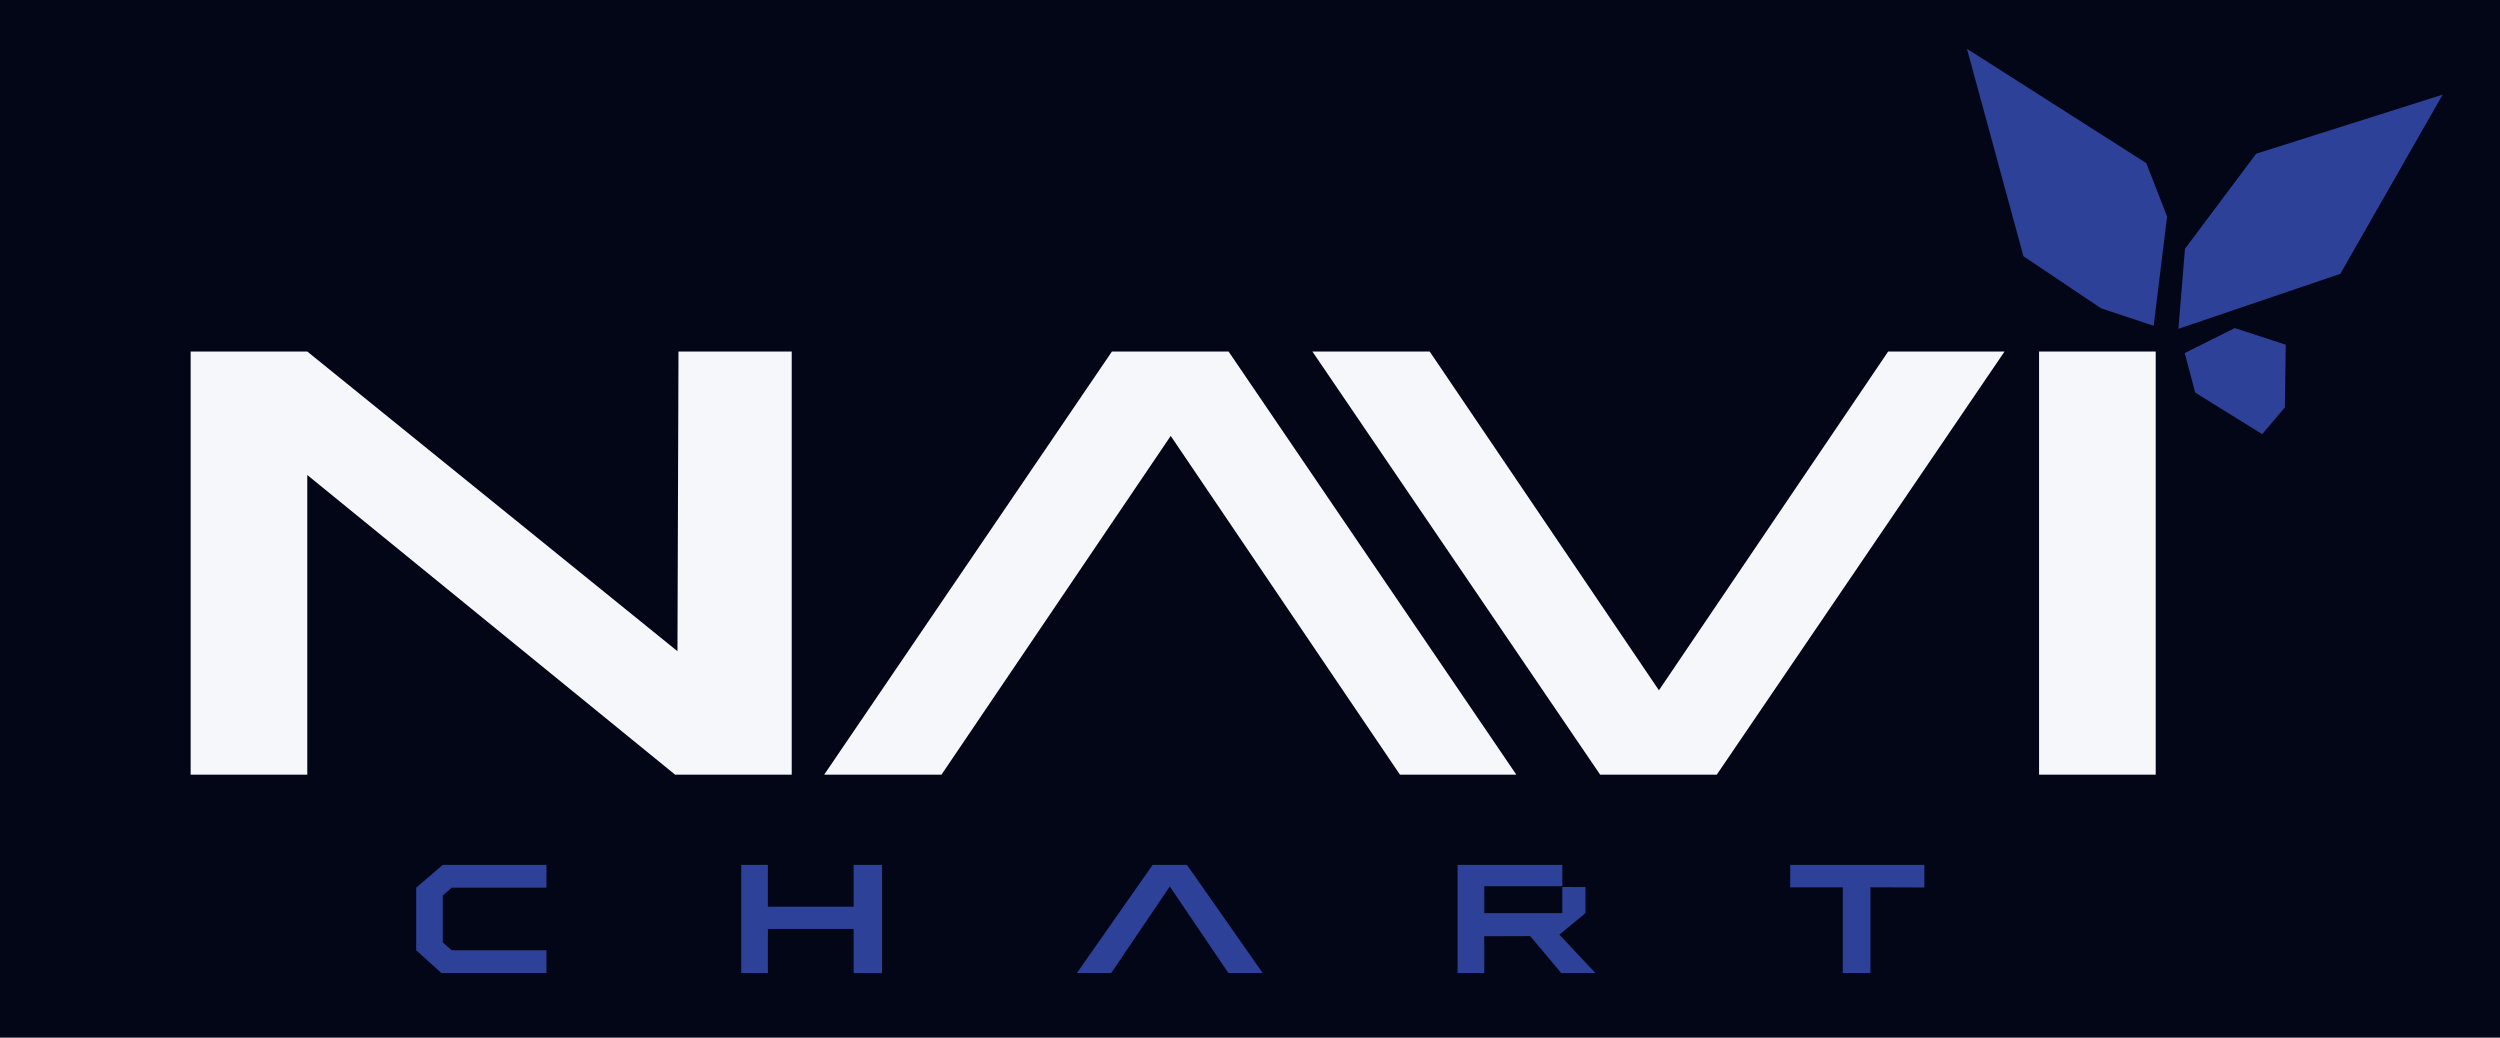
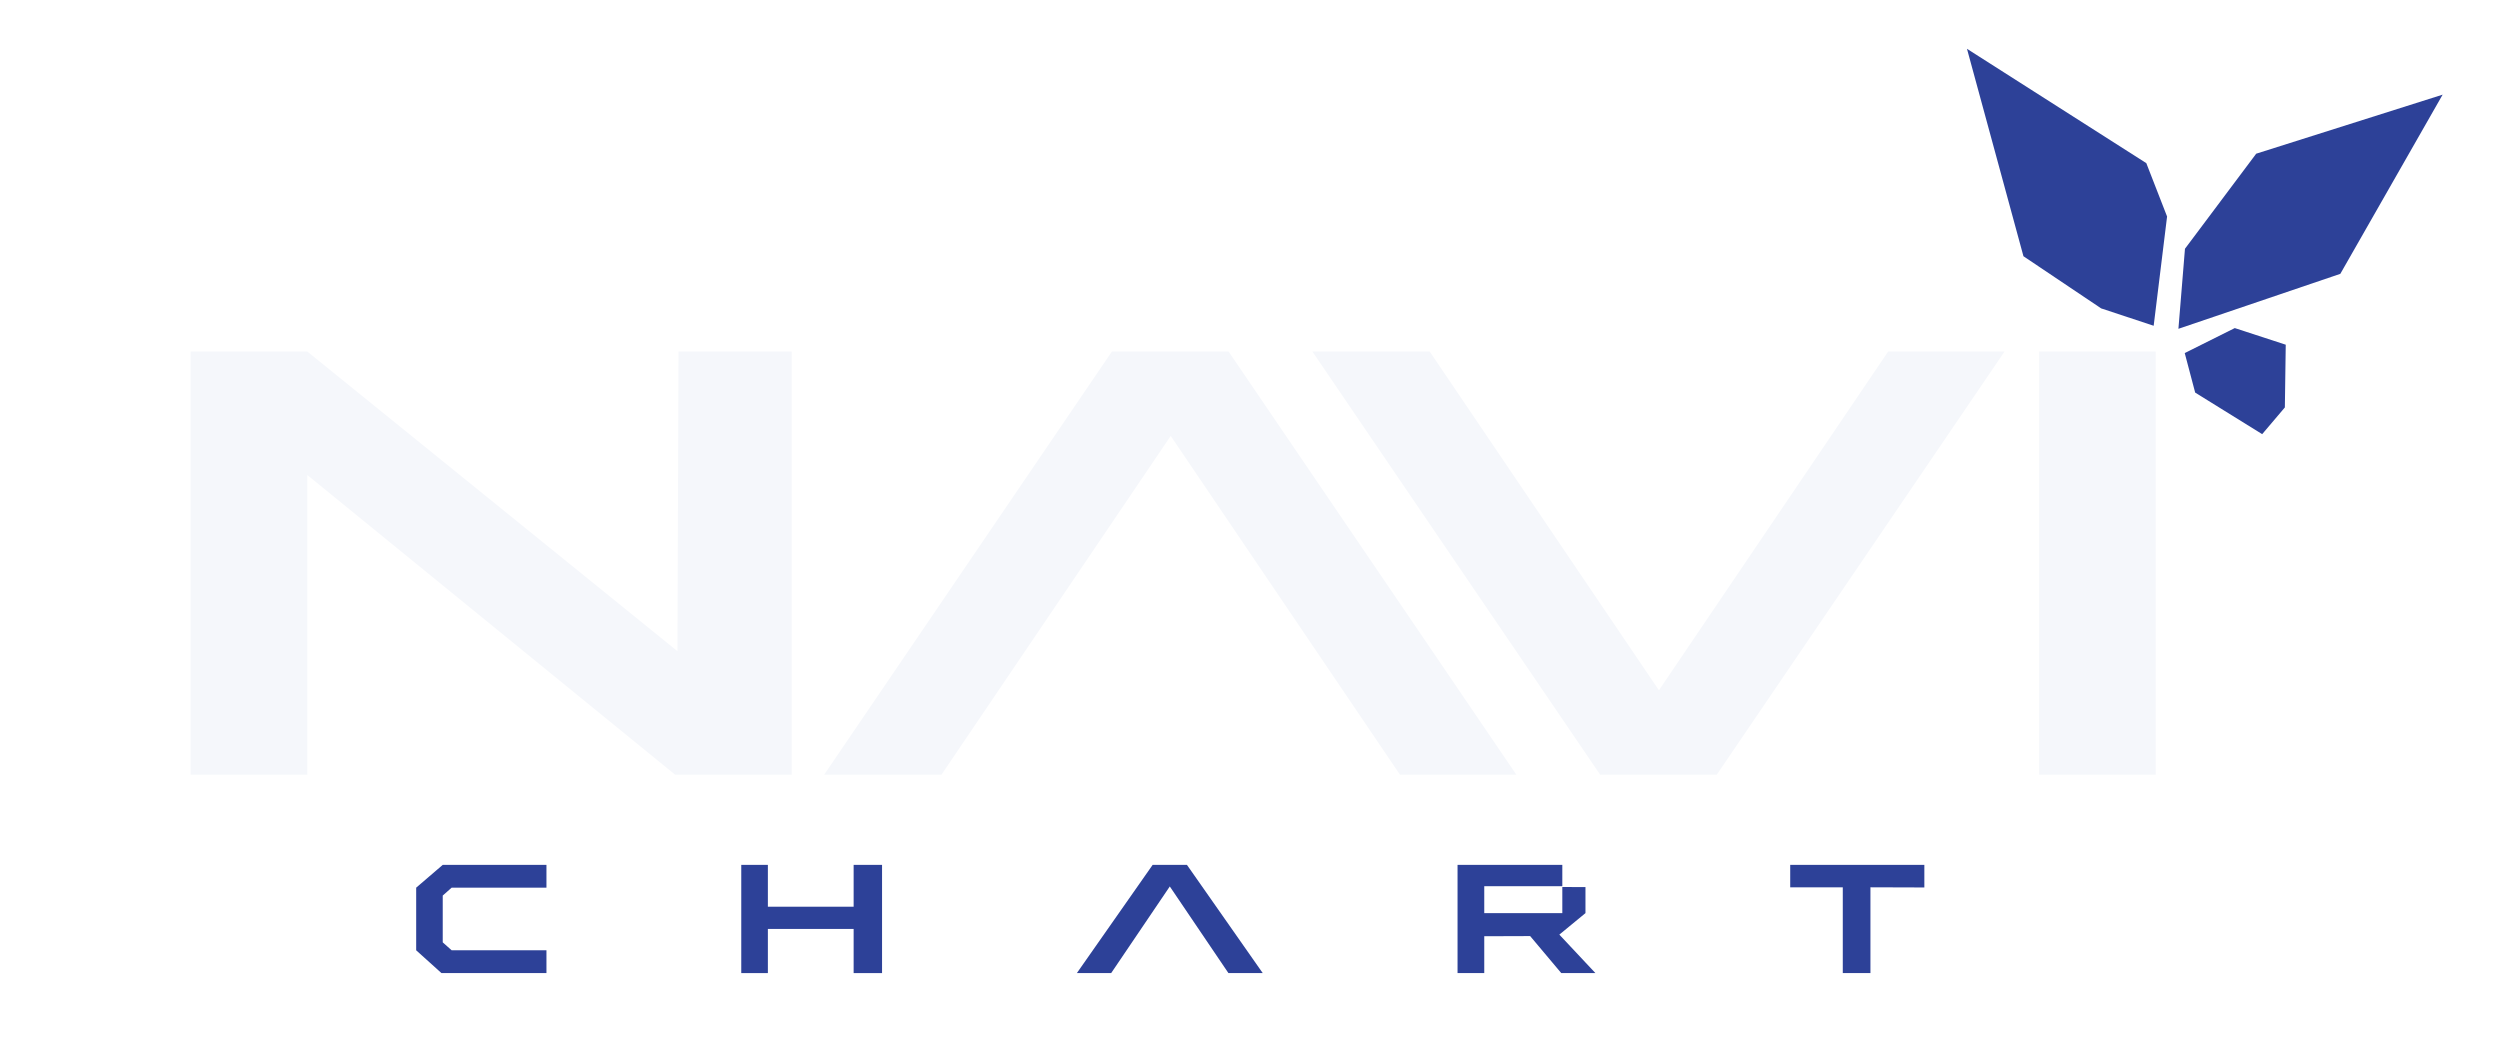
<svg xmlns="http://www.w3.org/2000/svg" id="_레이어_1" data-name="레이어 1" viewBox="0 0 1477.07 613.07">
  <defs>
    <style>
-       .cls-1 {
-         fill: #030617;
-       }
- 
      .cls-2 {
        fill: #f5f7fb;
      }

      .cls-3 {
        fill: #2d4198;
      }
    </style>
  </defs>
-   <rect class="cls-1" width="1477.07" height="613.07" />
  <g>
    <polygon class="cls-3" points="1162.14 28.83 1195.51 151.39 1241.43 182.21 1272.45 192.47 1280.37 127.92 1268.1 96.39 1162.14 28.83" />
    <polygon class="cls-3" points="1290.94 146.97 1287.07 194.27 1382.73 161.79 1443.18 55.92 1333.02 90.81 1290.94 146.97" />
    <polygon class="cls-3" points="1320.37 193.84 1290.8 208.6 1296.97 231.95 1336.56 256.51 1349.96 240.72 1350.48 203.66 1320.37 193.84" />
  </g>
  <g>
    <polygon class="cls-3" points="437.96 510.99 453.68 510.99 453.68 535.71 504.35 535.71 504.35 510.99 521.14 510.99 521.14 574.93 504.35 574.93 504.35 548.84 453.68 548.84 453.68 574.93 437.96 574.93 437.96 510.99" />
    <polygon class="cls-3" points="923.06 510.99 923.06 523.58 876.94 523.58 876.94 539.49 923.06 539.49 923.06 524.06 936.74 524.12 936.74 539.49 921.3 552.2 942.61 574.93 922.44 574.93 904.06 553.06 876.94 553.15 876.94 574.93 861.16 574.93 861.16 510.99 923.06 510.99" />
    <polygon class="cls-3" points="1057.71 510.99 1057.71 524.27 1088.77 524.27 1088.77 574.93 1105.11 574.93 1105.11 524.24 1136.96 524.34 1136.96 510.99 1057.71 510.99" />
    <polygon class="cls-3" points="260.83 574.93 261.58 574.93 322.86 574.93 322.86 561.46 266.85 561.46 261.58 556.77 261.58 529.12 266.85 524.46 322.86 524.46 322.86 510.99 261.58 510.99 245.89 524.46 245.89 561.46 260.83 574.93" />
    <polygon class="cls-3" points="636.24 574.93 681.02 510.99 701.28 510.99 746.06 574.93 725.79 574.93 691.15 523.74 656.51 574.93 636.24 574.93" />
  </g>
  <g>
    <polygon class="cls-2" points="486.95 457.69 656.96 207.69 725.88 207.69 895.89 457.69 827.13 457.69 691.69 257.55 556.25 457.69 486.95 457.69" />
    <polygon class="cls-2" points="112.64 207.69 181.55 207.69 400.26 384.75 400.87 207.69 467.77 207.69 467.77 457.69 398.86 457.69 181.55 280.64 181.55 457.69 112.64 457.69 112.64 207.69" />
    <polygon class="cls-2" points="775.4 207.69 945.41 457.69 1014.32 457.69 1184.34 207.69 1115.58 207.69 980.14 407.84 844.7 207.69 775.4 207.69" />
    <rect class="cls-2" x="1204.74" y="207.69" width="68.91" height="250" />
  </g>
</svg>
